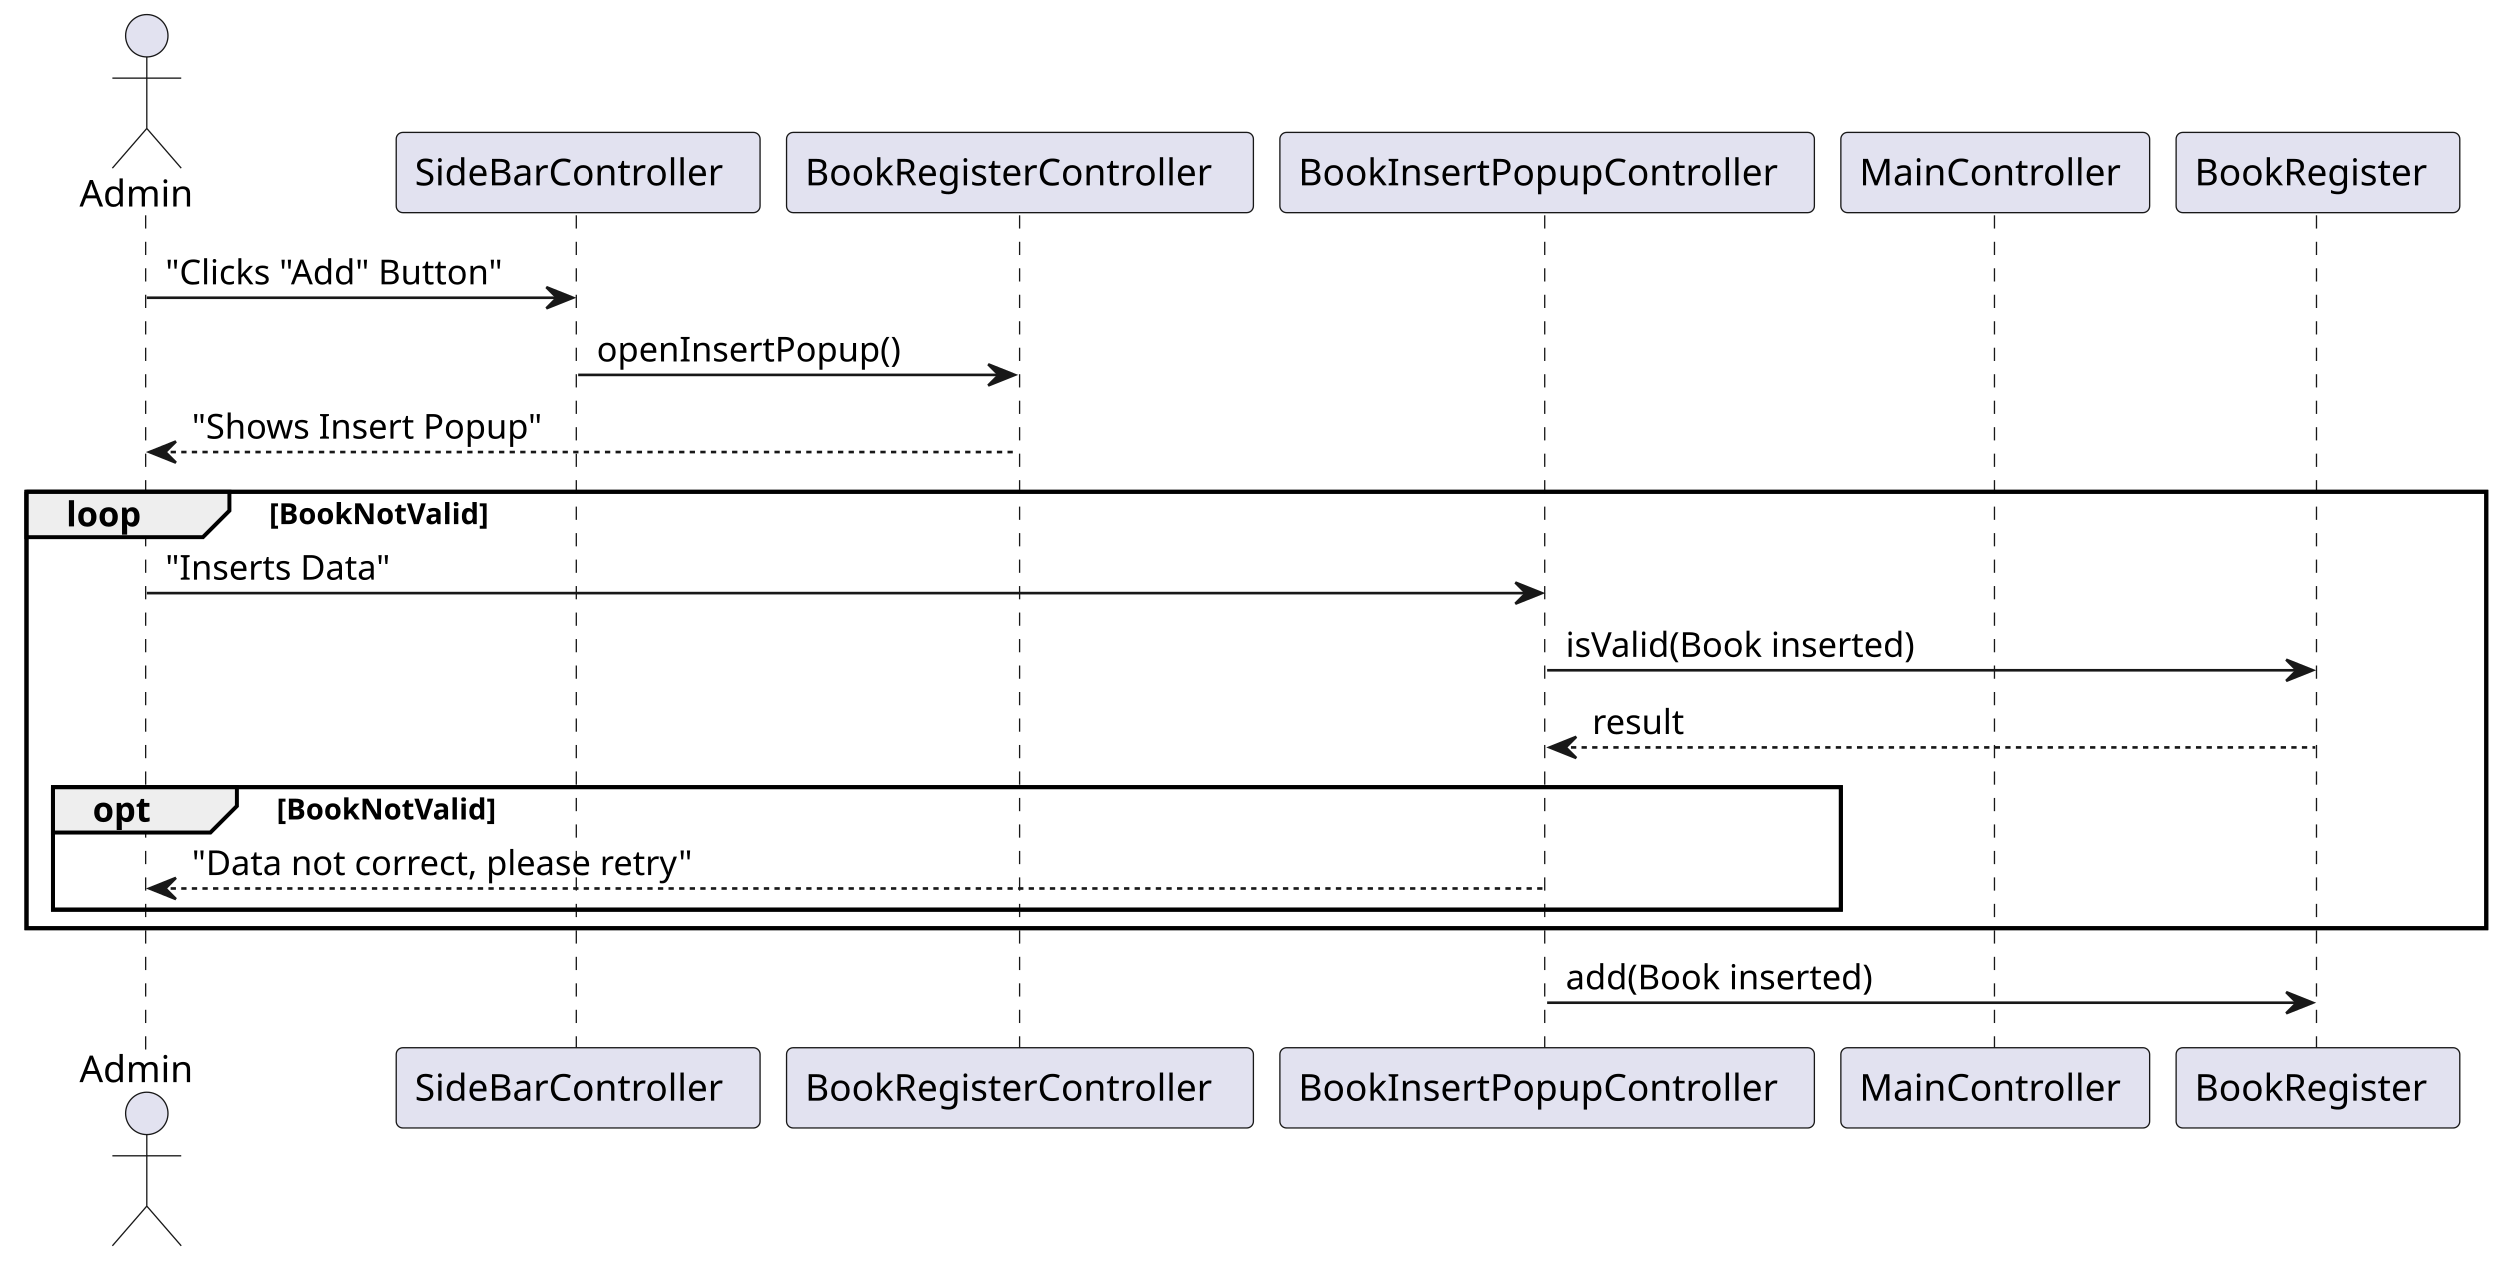
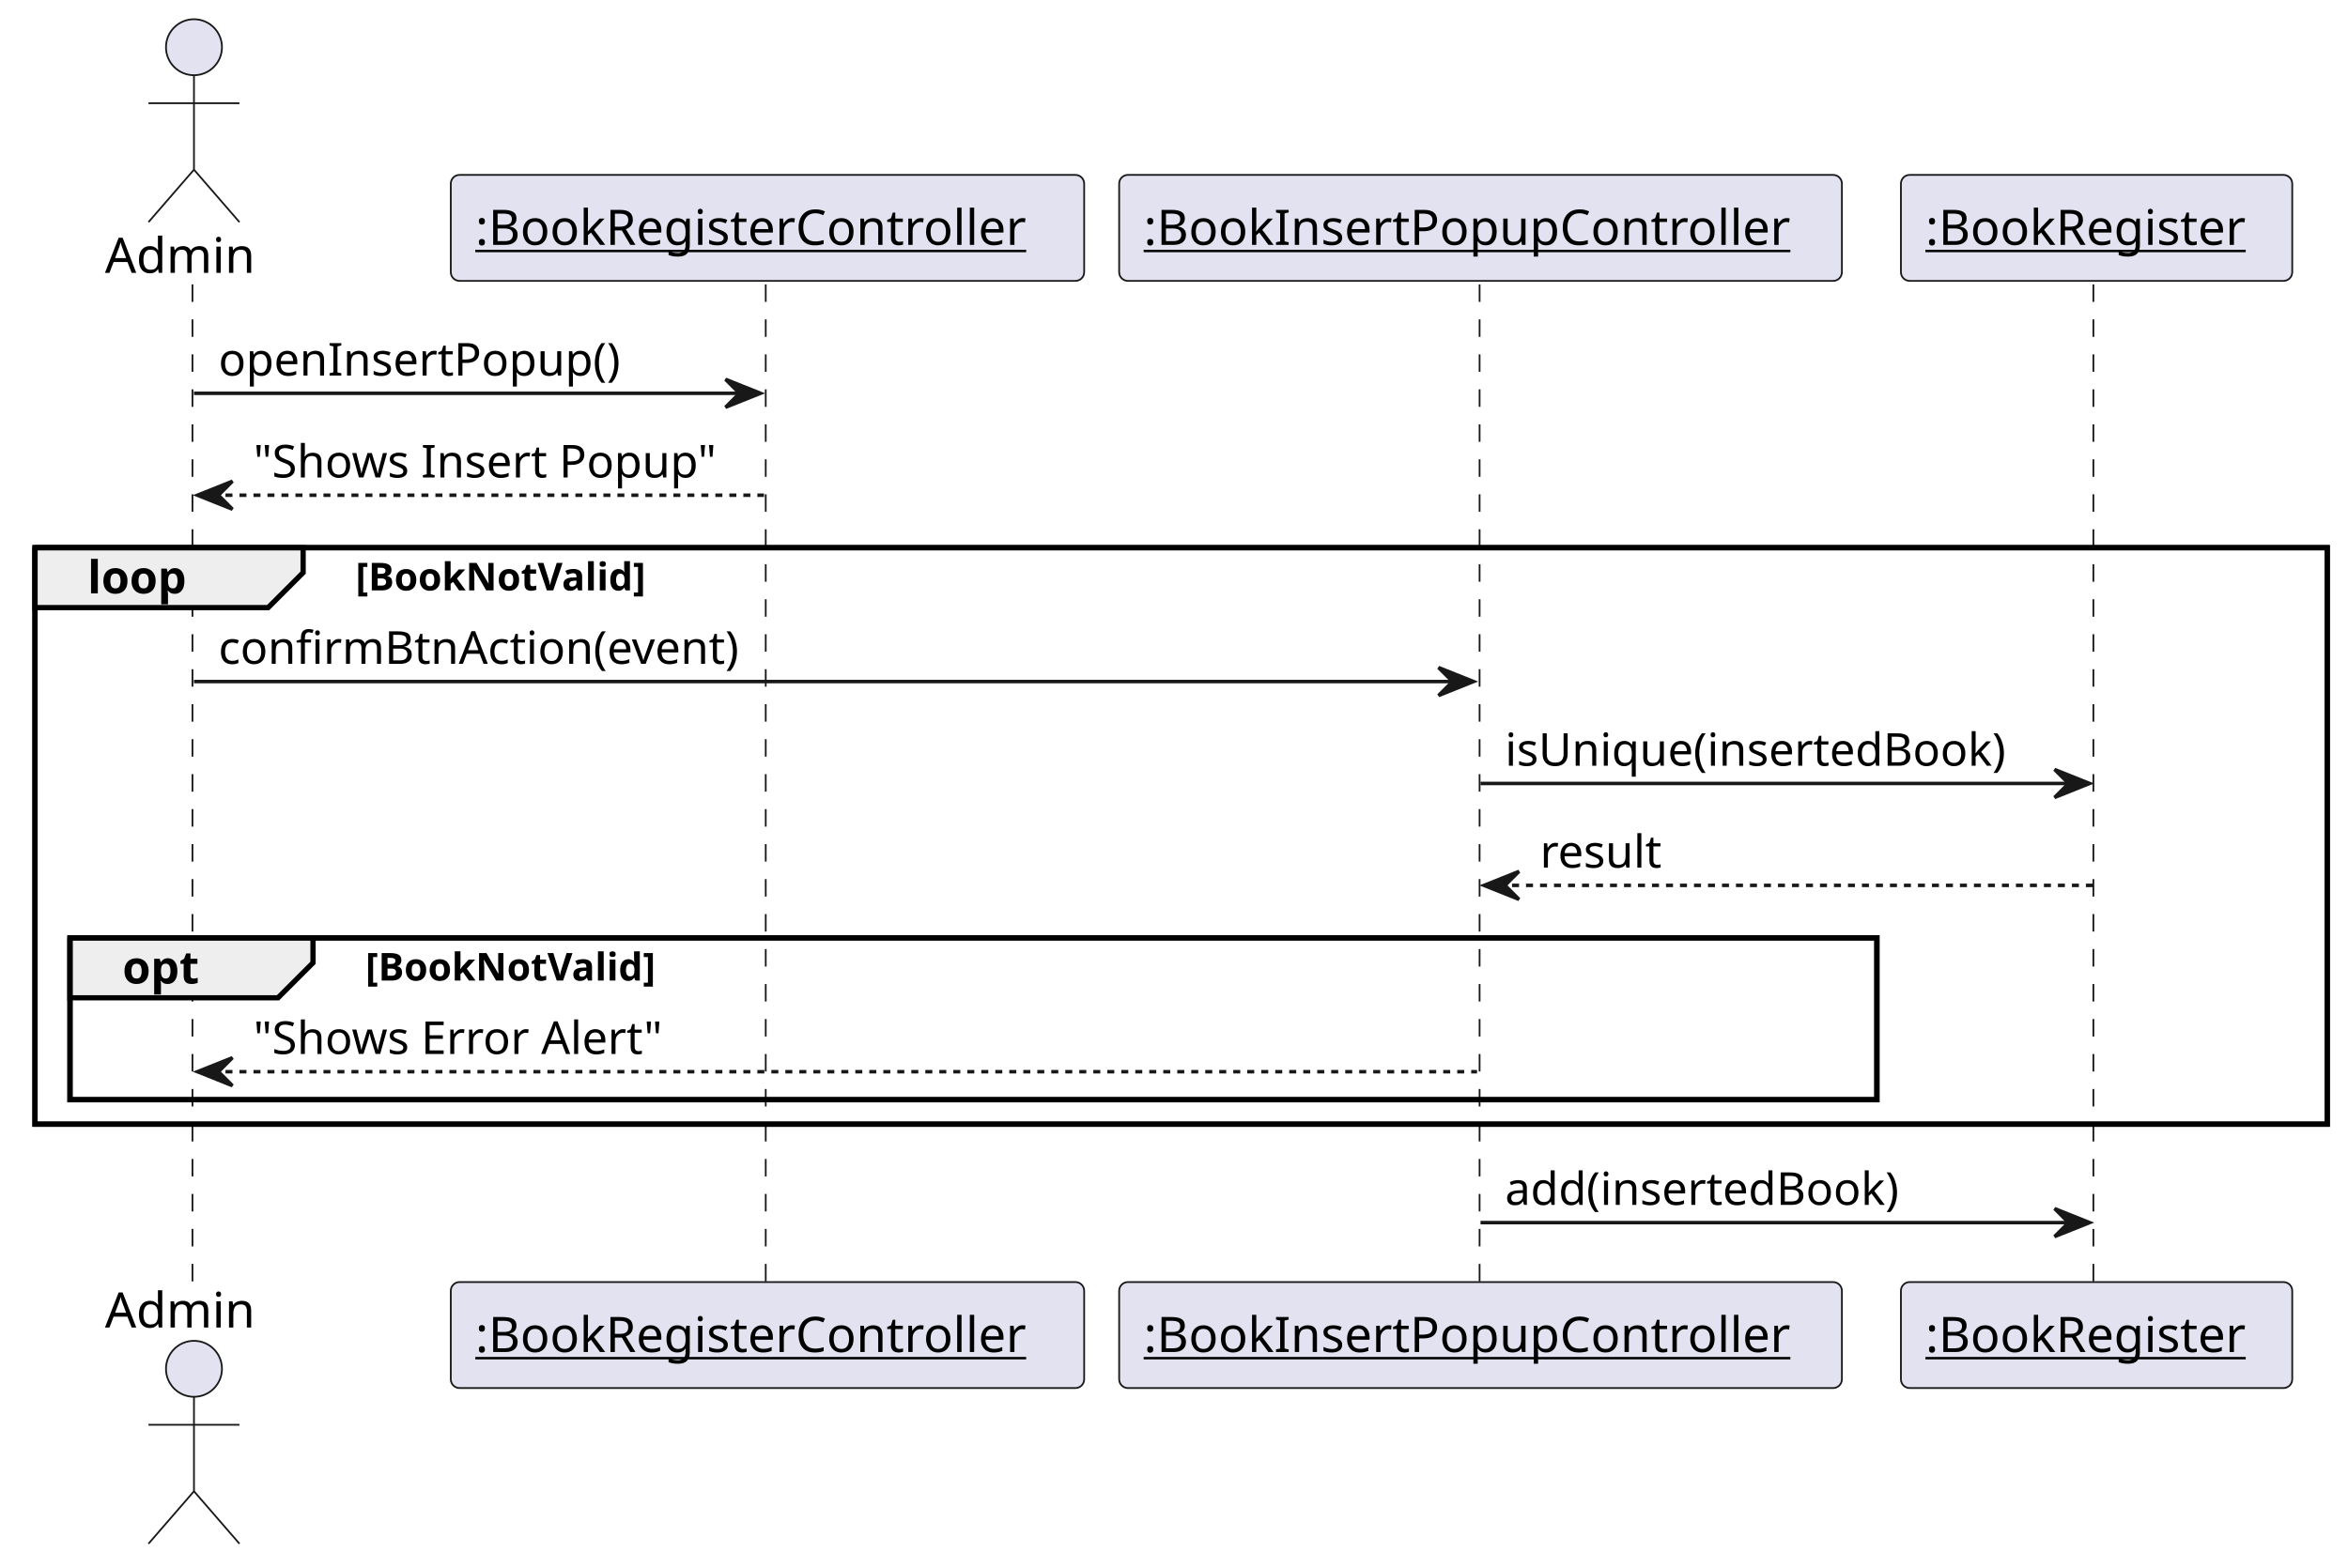
- <svg xmlns="http://www.w3.org/2000/svg" contentStyleType="text/css" data-diagram-type="SEQUENCE" height="477px" preserveAspectRatio="none" style="width:944px;height:477px;background:#FFFFFF;" version="1.1" viewBox="0 0 944 477" width="944px" zoomAndPan="magnify">
+ <svg xmlns="http://www.w3.org/2000/svg" contentStyleType="text/css" data-diagram-type="SEQUENCE" height="448px" preserveAspectRatio="none" style="width:671px;height:448px;background:#FFFFFF;" version="1.1" viewBox="0 0 671 448" width="671px" zoomAndPan="magnify">
  <defs />
  <g>
-     <rect fill="none" height="164.797" style="stroke:#000000;stroke-width:1.5;" width="928.816" x="10" y="185.695" />
-     <rect fill="none" height="46.266" style="stroke:#000000;stroke-width:1.5;" width="675.11" x="20" y="297.227" />
+     <rect fill="none" height="164.797" style="stroke:#000000;stroke-width:1.5;" width="655.066" x="10" y="156.562" />
+     <rect fill="none" height="46.266" style="stroke:#000000;stroke-width:1.5;" width="516.37" x="20" y="268.094" />
    <g>
-       <rect fill="#000000" fill-opacity="0" height="315.328" width="8" x="51.432" y="81.297" />
-       <line style="stroke:#181818;stroke-width:0.5;stroke-dasharray:5,5;" x1="55" x2="55" y1="81.297" y2="396.625" />
+       <rect fill="#000000" fill-opacity="0" height="286.195" width="8" x="51.432" y="81.297" />
+       <line style="stroke:#181818;stroke-width:0.5;stroke-dasharray:5,5;" x1="55" x2="55" y1="81.297" y2="367.492" />
    </g>
    <g>
-       <rect fill="#000000" fill-opacity="0" height="315.328" width="8" x="214.306" y="81.297" />
-       <line style="stroke:#181818;stroke-width:0.5;stroke-dasharray:5,5;" x1="217.612" x2="217.612" y1="81.297" y2="396.625" />
+       <rect fill="#000000" fill-opacity="0" height="286.195" width="8" x="215.328" y="81.297" />
+       <line style="stroke:#181818;stroke-width:0.5;stroke-dasharray:5,5;" x1="218.827" x2="218.827" y1="81.297" y2="367.492" />
    </g>
    <g>
-       <rect fill="#000000" fill-opacity="0" height="315.328" width="8" x="381.143" y="81.297" />
-       <line style="stroke:#181818;stroke-width:0.5;stroke-dasharray:5,5;" x1="385" x2="385" y1="81.297" y2="396.625" />
+       <rect fill="#000000" fill-opacity="0" height="286.195" width="8" x="419.1" y="81.297" />
+       <line style="stroke:#181818;stroke-width:0.5;stroke-dasharray:5,5;" x1="422.829" x2="422.829" y1="81.297" y2="367.492" />
    </g>
    <g>
-       <rect fill="#000000" fill-opacity="0" height="315.328" width="8" x="580.198" y="81.297" />
-       <line style="stroke:#181818;stroke-width:0.5;stroke-dasharray:5,5;" x1="583.286" x2="583.286" y1="81.297" y2="396.625" />
-     </g>
-     <g>
-       <rect fill="#000000" fill-opacity="0" height="315.328" width="8" x="749.407" y="81.297" />
-       <line style="stroke:#181818;stroke-width:0.5;stroke-dasharray:5,5;" x1="753.11" x2="753.11" y1="81.297" y2="396.625" />
-     </g>
-     <g>
-       <rect fill="#000000" fill-opacity="0" height="315.328" width="8" x="871.26" y="81.297" />
-       <line style="stroke:#181818;stroke-width:0.5;stroke-dasharray:5,5;" x1="874.704" x2="874.704" y1="81.297" y2="396.625" />
+       <rect fill="#000000" fill-opacity="0" height="286.195" width="8" x="595.151" y="81.297" />
+       <line style="stroke:#181818;stroke-width:0.5;stroke-dasharray:5,5;" x1="598.237" x2="598.237" y1="81.297" y2="367.492" />
    </g>
    <g class="participant participant-head" data-participant="Admin">
      <text fill="#000000" font-family="sans-serif" font-size="14" lengthAdjust="spacing" textLength="44.864" x="30" y="77.995">Admin</text>
      <ellipse cx="55.432" cy="13.5" fill="#E2E2F0" rx="8" ry="8" style="stroke:#181818;stroke-width:0.5;" />
      <path d="M55.432,21.5 L55.432,48.5 M42.432,29.5 L68.432,29.5 M55.432,48.5 L42.432,63.5 M55.432,48.5 L68.432,63.5" fill="none" style="stroke:#181818;stroke-width:0.5;" />
    </g>
    <g class="participant participant-tail" data-participant="Admin">
-       <text fill="#000000" font-family="sans-serif" font-size="14" lengthAdjust="spacing" textLength="44.864" x="30" y="408.62">Admin</text>
-       <ellipse cx="55.432" cy="420.422" fill="#E2E2F0" rx="8" ry="8" style="stroke:#181818;stroke-width:0.5;" />
-       <path d="M55.432,428.422 L55.432,455.422 M42.432,436.422 L68.432,436.422 M55.432,455.422 L42.432,470.422 M55.432,455.422 L68.432,470.422" fill="none" style="stroke:#181818;stroke-width:0.5;" />
-     </g>
-     <g class="participant participant-head" data-participant="SideBarController">
-       <rect fill="#E2E2F0" height="30.297" rx="2.5" ry="2.5" style="stroke:#181818;stroke-width:0.5;" width="137.389" x="149.612" y="50" />
-       <text fill="#000000" font-family="sans-serif" font-size="14" lengthAdjust="spacing" textLength="123.389" x="156.612" y="69.995">SideBarController</text>
-     </g>
-     <g class="participant participant-tail" data-participant="SideBarController">
-       <rect fill="#E2E2F0" height="30.297" rx="2.5" ry="2.5" style="stroke:#181818;stroke-width:0.5;" width="137.389" x="149.612" y="395.625" />
-       <text fill="#000000" font-family="sans-serif" font-size="14" lengthAdjust="spacing" textLength="123.389" x="156.612" y="415.62">SideBarController</text>
+       <text fill="#000000" font-family="sans-serif" font-size="14" lengthAdjust="spacing" textLength="44.864" x="30" y="379.487">Admin</text>
+       <ellipse cx="55.432" cy="391.289" fill="#E2E2F0" rx="8" ry="8" style="stroke:#181818;stroke-width:0.5;" />
+       <path d="M55.432,399.289 L55.432,426.289 M42.432,407.289 L68.432,407.289 M55.432,426.289 L42.432,441.289 M55.432,426.289 L68.432,441.289" fill="none" style="stroke:#181818;stroke-width:0.5;" />
    </g>
    <g class="participant participant-head" data-participant="BookRegisterController">
-       <rect fill="#E2E2F0" height="30.297" rx="2.5" ry="2.5" style="stroke:#181818;stroke-width:0.5;" width="176.285" x="297" y="50" />
-       <text fill="#000000" font-family="sans-serif" font-size="14" lengthAdjust="spacing" textLength="162.285" x="304" y="69.995">BookRegisterController</text>
+       <rect fill="#E2E2F0" height="30.297" rx="2.5" ry="2.5" style="stroke:#181818;stroke-width:0.5;" width="181.002" x="128.827" y="50" />
+       <text fill="#000000" font-family="sans-serif" font-size="14" lengthAdjust="spacing" text-decoration="underline" textLength="167.002" x="135.827" y="69.995">:BookRegisterController</text>
    </g>
    <g class="participant participant-tail" data-participant="BookRegisterController">
-       <rect fill="#E2E2F0" height="30.297" rx="2.5" ry="2.5" style="stroke:#181818;stroke-width:0.5;" width="176.285" x="297" y="395.625" />
-       <text fill="#000000" font-family="sans-serif" font-size="14" lengthAdjust="spacing" textLength="162.285" x="304" y="415.62">BookRegisterController</text>
+       <rect fill="#E2E2F0" height="30.297" rx="2.5" ry="2.5" style="stroke:#181818;stroke-width:0.5;" width="181.002" x="128.827" y="366.492" />
+       <text fill="#000000" font-family="sans-serif" font-size="14" lengthAdjust="spacing" text-decoration="underline" textLength="167.002" x="135.827" y="386.487">:BookRegisterController</text>
    </g>
    <g class="participant participant-head" data-participant="BookInsertPopupController">
-       <rect fill="#E2E2F0" height="30.297" rx="2.5" ry="2.5" style="stroke:#181818;stroke-width:0.5;" width="201.824" x="483.286" y="50" />
-       <text fill="#000000" font-family="sans-serif" font-size="14" lengthAdjust="spacing" textLength="187.824" x="490.286" y="69.995">BookInsertPopupController</text>
+       <rect fill="#E2E2F0" height="30.297" rx="2.5" ry="2.5" style="stroke:#181818;stroke-width:0.5;" width="206.541" x="319.829" y="50" />
+       <text fill="#000000" font-family="sans-serif" font-size="14" lengthAdjust="spacing" text-decoration="underline" textLength="192.541" x="326.829" y="69.995">:BookInsertPopupController</text>
    </g>
    <g class="participant participant-tail" data-participant="BookInsertPopupController">
-       <rect fill="#E2E2F0" height="30.297" rx="2.5" ry="2.5" style="stroke:#181818;stroke-width:0.5;" width="201.824" x="483.286" y="395.625" />
-       <text fill="#000000" font-family="sans-serif" font-size="14" lengthAdjust="spacing" textLength="187.824" x="490.286" y="415.62">BookInsertPopupController</text>
-     </g>
-     <g class="participant participant-head" data-participant="MainController">
-       <rect fill="#E2E2F0" height="30.297" rx="2.5" ry="2.5" style="stroke:#181818;stroke-width:0.5;" width="116.594" x="695.11" y="50" />
-       <text fill="#000000" font-family="sans-serif" font-size="14" lengthAdjust="spacing" textLength="102.594" x="702.11" y="69.995">MainController</text>
-     </g>
-     <g class="participant participant-tail" data-participant="MainController">
-       <rect fill="#E2E2F0" height="30.297" rx="2.5" ry="2.5" style="stroke:#181818;stroke-width:0.5;" width="116.594" x="695.11" y="395.625" />
-       <text fill="#000000" font-family="sans-serif" font-size="14" lengthAdjust="spacing" textLength="102.594" x="702.11" y="415.62">MainController</text>
+       <rect fill="#E2E2F0" height="30.297" rx="2.5" ry="2.5" style="stroke:#181818;stroke-width:0.5;" width="206.541" x="319.829" y="366.492" />
+       <text fill="#000000" font-family="sans-serif" font-size="14" lengthAdjust="spacing" text-decoration="underline" textLength="192.541" x="326.829" y="386.487">:BookInsertPopupController</text>
    </g>
    <g class="participant participant-head" data-participant="BookRegister">
-       <rect fill="#E2E2F0" height="30.297" rx="2.5" ry="2.5" style="stroke:#181818;stroke-width:0.5;" width="107.112" x="821.704" y="50" />
-       <text fill="#000000" font-family="sans-serif" font-size="14" lengthAdjust="spacing" textLength="93.112" x="828.704" y="69.995">BookRegister</text>
+       <rect fill="#E2E2F0" height="30.297" rx="2.5" ry="2.5" style="stroke:#181818;stroke-width:0.5;" width="111.829" x="543.237" y="50" />
+       <text fill="#000000" font-family="sans-serif" font-size="14" lengthAdjust="spacing" text-decoration="underline" textLength="97.829" x="550.237" y="69.995">:BookRegister</text>
    </g>
    <g class="participant participant-tail" data-participant="BookRegister">
-       <rect fill="#E2E2F0" height="30.297" rx="2.5" ry="2.5" style="stroke:#181818;stroke-width:0.5;" width="107.112" x="821.704" y="395.625" />
-       <text fill="#000000" font-family="sans-serif" font-size="14" lengthAdjust="spacing" textLength="93.112" x="828.704" y="415.62">BookRegister</text>
+       <rect fill="#E2E2F0" height="30.297" rx="2.5" ry="2.5" style="stroke:#181818;stroke-width:0.5;" width="111.829" x="543.237" y="366.492" />
+       <text fill="#000000" font-family="sans-serif" font-size="14" lengthAdjust="spacing" text-decoration="underline" textLength="97.829" x="550.237" y="386.487">:BookRegister</text>
    </g>
-     <g class="message" data-participant-1="Admin" data-participant-2="SideBarController">
-       <polygon fill="#181818" points="206.306,108.43,216.306,112.43,206.306,116.43,210.306,112.43" style="stroke:#181818;stroke-width:1;" />
-       <line style="stroke:#181818;stroke-width:1;" x1="55.432" x2="212.306" y1="112.43" y2="112.43" />
-       <text fill="#000000" font-family="sans-serif" font-size="13" lengthAdjust="spacing" textLength="138.874" x="62.432" y="107.364">"Clicks "Add" Button"</text>
-     </g>
-     <g class="message" data-participant-1="SideBarController" data-participant-2="BookRegisterController">
-       <polygon fill="#181818" points="373.143,137.562,383.143,141.562,373.143,145.562,377.143,141.562" style="stroke:#181818;stroke-width:1;" />
-       <line style="stroke:#181818;stroke-width:1;" x1="218.306" x2="379.143" y1="141.562" y2="141.562" />
-       <text fill="#000000" font-family="sans-serif" font-size="13" lengthAdjust="spacing" textLength="120.409" x="225.306" y="136.497">openInsertPopup()</text>
+     <g class="message" data-participant-1="Admin" data-participant-2="BookRegisterController">
+       <polygon fill="#181818" points="207.328,108.43,217.328,112.43,207.328,116.43,211.328,112.43" style="stroke:#181818;stroke-width:1;" />
+       <line style="stroke:#181818;stroke-width:1;" x1="55.432" x2="213.328" y1="112.43" y2="112.43" />
+       <text fill="#000000" font-family="sans-serif" font-size="13" lengthAdjust="spacing" textLength="120.409" x="62.432" y="107.364">openInsertPopup()</text>
    </g>
    <g class="message" data-participant-1="BookRegisterController" data-participant-2="Admin">
-       <polygon fill="#181818" points="66.432,166.695,56.432,170.695,66.432,174.695,62.432,170.695" style="stroke:#181818;stroke-width:1;" />
-       <line style="stroke:#181818;stroke-width:1;stroke-dasharray:2,2;" x1="60.432" x2="384.143" y1="170.695" y2="170.695" />
-       <text fill="#000000" font-family="sans-serif" font-size="13" lengthAdjust="spacing" textLength="139.896" x="72.432" y="165.629">"Shows Insert Popup"</text>
+       <polygon fill="#181818" points="66.432,137.562,56.432,141.562,66.432,145.562,62.432,141.562" style="stroke:#181818;stroke-width:1;" />
+       <line style="stroke:#181818;stroke-width:1;stroke-dasharray:2,2;" x1="60.432" x2="218.328" y1="141.562" y2="141.562" />
+       <text fill="#000000" font-family="sans-serif" font-size="13" lengthAdjust="spacing" textLength="139.896" x="72.432" y="136.497">"Shows Insert Popup"</text>
    </g>
-     <path d="M10,185.695 L86.624,185.695 L86.624,192.828 L76.624,202.828 L10,202.828 L10,185.695" fill="#EEEEEE" style="stroke:#000000;stroke-width:1.5;" />
-     <rect fill="none" height="164.797" style="stroke:#000000;stroke-width:1.5;" width="928.816" x="10" y="185.695" />
-     <text fill="#000000" font-family="sans-serif" font-size="13" font-weight="bold" lengthAdjust="spacing" textLength="31.624" x="25" y="198.762">loop</text>
-     <text fill="#000000" font-family="sans-serif" font-size="11" font-weight="bold" lengthAdjust="spacing" textLength="94.241" x="101.624" y="197.906">[BookNotValid]</text>
+     <path d="M10,156.562 L86.624,156.562 L86.624,163.695 L76.624,173.695 L10,173.695 L10,156.562" fill="#EEEEEE" style="stroke:#000000;stroke-width:1.5;" />
+     <rect fill="none" height="164.797" style="stroke:#000000;stroke-width:1.5;" width="655.066" x="10" y="156.562" />
+     <text fill="#000000" font-family="sans-serif" font-size="13" font-weight="bold" lengthAdjust="spacing" textLength="31.624" x="25" y="169.629">loop</text>
+     <text fill="#000000" font-family="sans-serif" font-size="11" font-weight="bold" lengthAdjust="spacing" textLength="94.241" x="101.624" y="168.773">[BookNotValid]</text>
    <g class="message" data-participant-1="Admin" data-participant-2="BookInsertPopupController">
-       <polygon fill="#181818" points="572.198,219.961,582.198,223.961,572.198,227.961,576.198,223.961" style="stroke:#181818;stroke-width:1;" />
-       <line style="stroke:#181818;stroke-width:1;" x1="55.432" x2="578.198" y1="223.961" y2="223.961" />
-       <text fill="#000000" font-family="sans-serif" font-size="13" lengthAdjust="spacing" textLength="91.19" x="62.432" y="218.895">"Inserts Data"</text>
+       <polygon fill="#181818" points="411.1,190.828,421.1,194.828,411.1,198.828,415.1,194.828" style="stroke:#181818;stroke-width:1;" />
+       <line style="stroke:#181818;stroke-width:1;" x1="55.432" x2="417.1" y1="194.828" y2="194.828" />
+       <text fill="#000000" font-family="sans-serif" font-size="13" lengthAdjust="spacing" textLength="159.904" x="62.432" y="189.762">confirmBtnAction(event)</text>
    </g>
    <g class="message" data-participant-1="BookInsertPopupController" data-participant-2="BookRegister">
-       <polygon fill="#181818" points="863.26,249.094,873.26,253.094,863.26,257.094,867.26,253.094" style="stroke:#181818;stroke-width:1;" />
-       <line style="stroke:#181818;stroke-width:1;" x1="584.198" x2="869.26" y1="253.094" y2="253.094" />
-       <text fill="#000000" font-family="sans-serif" font-size="13" lengthAdjust="spacing" textLength="142.664" x="591.198" y="248.028">isValid(Book inserted)</text>
+       <polygon fill="#181818" points="587.151,219.961,597.151,223.961,587.151,227.961,591.151,223.961" style="stroke:#181818;stroke-width:1;" />
+       <line style="stroke:#181818;stroke-width:1;" x1="423.1" x2="593.151" y1="223.961" y2="223.961" />
+       <text fill="#000000" font-family="sans-serif" font-size="13" lengthAdjust="spacing" textLength="152.052" x="430.1" y="218.895">isUnique(insertedBook)</text>
    </g>
    <g class="message" data-participant-1="BookRegister" data-participant-2="BookInsertPopupController">
-       <polygon fill="#181818" points="595.198,278.227,585.198,282.227,595.198,286.227,591.198,282.227" style="stroke:#181818;stroke-width:1;" />
-       <line style="stroke:#181818;stroke-width:1;stroke-dasharray:2,2;" x1="589.198" x2="874.26" y1="282.227" y2="282.227" />
-       <text fill="#000000" font-family="sans-serif" font-size="13" lengthAdjust="spacing" textLength="37.064" x="601.198" y="277.161">result</text>
+       <polygon fill="#181818" points="434.1,249.094,424.1,253.094,434.1,257.094,430.1,253.094" style="stroke:#181818;stroke-width:1;" />
+       <line style="stroke:#181818;stroke-width:1;stroke-dasharray:2,2;" x1="428.1" x2="598.151" y1="253.094" y2="253.094" />
+       <text fill="#000000" font-family="sans-serif" font-size="13" lengthAdjust="spacing" textLength="37.064" x="440.1" y="248.028">result</text>
    </g>
-     <path d="M20,297.227 L89.451,297.227 L89.451,304.359 L79.451,314.359 L20,314.359 L20,297.227" fill="#EEEEEE" style="stroke:#000000;stroke-width:1.5;" />
-     <rect fill="none" height="46.266" style="stroke:#000000;stroke-width:1.5;" width="675.11" x="20" y="297.227" />
-     <text fill="#000000" font-family="sans-serif" font-size="13" font-weight="bold" lengthAdjust="spacing" textLength="24.451" x="35" y="310.293">opt</text>
-     <text fill="#000000" font-family="sans-serif" font-size="11" font-weight="bold" lengthAdjust="spacing" textLength="94.241" x="104.451" y="309.437">[BookNotValid]</text>
+     <path d="M20,268.094 L89.451,268.094 L89.451,275.227 L79.451,285.227 L20,285.227 L20,268.094" fill="#EEEEEE" style="stroke:#000000;stroke-width:1.5;" />
+     <rect fill="none" height="46.266" style="stroke:#000000;stroke-width:1.5;" width="516.37" x="20" y="268.094" />
+     <text fill="#000000" font-family="sans-serif" font-size="13" font-weight="bold" lengthAdjust="spacing" textLength="24.451" x="35" y="281.161">opt</text>
+     <text fill="#000000" font-family="sans-serif" font-size="11" font-weight="bold" lengthAdjust="spacing" textLength="94.241" x="104.451" y="280.304">[BookNotValid]</text>
    <g class="message" data-participant-1="BookInsertPopupController" data-participant-2="Admin">
-       <polygon fill="#181818" points="66.432,331.492,56.432,335.492,66.432,339.492,62.432,335.492" style="stroke:#181818;stroke-width:1;" />
-       <line style="stroke:#181818;stroke-width:1;stroke-dasharray:2,2;" x1="60.432" x2="583.198" y1="335.492" y2="335.492" />
-       <text fill="#000000" font-family="sans-serif" font-size="13" lengthAdjust="spacing" textLength="205.061" x="72.432" y="330.426">"Data not correct, please retry"</text>
+       <polygon fill="#181818" points="66.432,302.359,56.432,306.359,66.432,310.359,62.432,306.359" style="stroke:#181818;stroke-width:1;" />
+       <line style="stroke:#181818;stroke-width:1;stroke-dasharray:2,2;" x1="60.432" x2="422.1" y1="306.359" y2="306.359" />
+       <text fill="#000000" font-family="sans-serif" font-size="13" lengthAdjust="spacing" textLength="125.22" x="72.432" y="301.293">"Shows Error Alert"</text>
    </g>
    <g class="message" data-participant-1="BookInsertPopupController" data-participant-2="BookRegister">
-       <polygon fill="#181818" points="863.26,374.625,873.26,378.625,863.26,382.625,867.26,378.625" style="stroke:#181818;stroke-width:1;" />
-       <line style="stroke:#181818;stroke-width:1;" x1="584.198" x2="869.26" y1="378.625" y2="378.625" />
-       <text fill="#000000" font-family="sans-serif" font-size="13" lengthAdjust="spacing" textLength="124.414" x="591.198" y="373.559">add(Book inserted)</text>
+       <polygon fill="#181818" points="587.151,345.492,597.151,349.492,587.151,353.492,591.151,349.492" style="stroke:#181818;stroke-width:1;" />
+       <line style="stroke:#181818;stroke-width:1;" x1="423.1" x2="593.151" y1="349.492" y2="349.492" />
+       <text fill="#000000" font-family="sans-serif" font-size="13" lengthAdjust="spacing" textLength="120.282" x="430.1" y="344.426">add(insertedBook)</text>
    </g>
  </g>
</svg>
